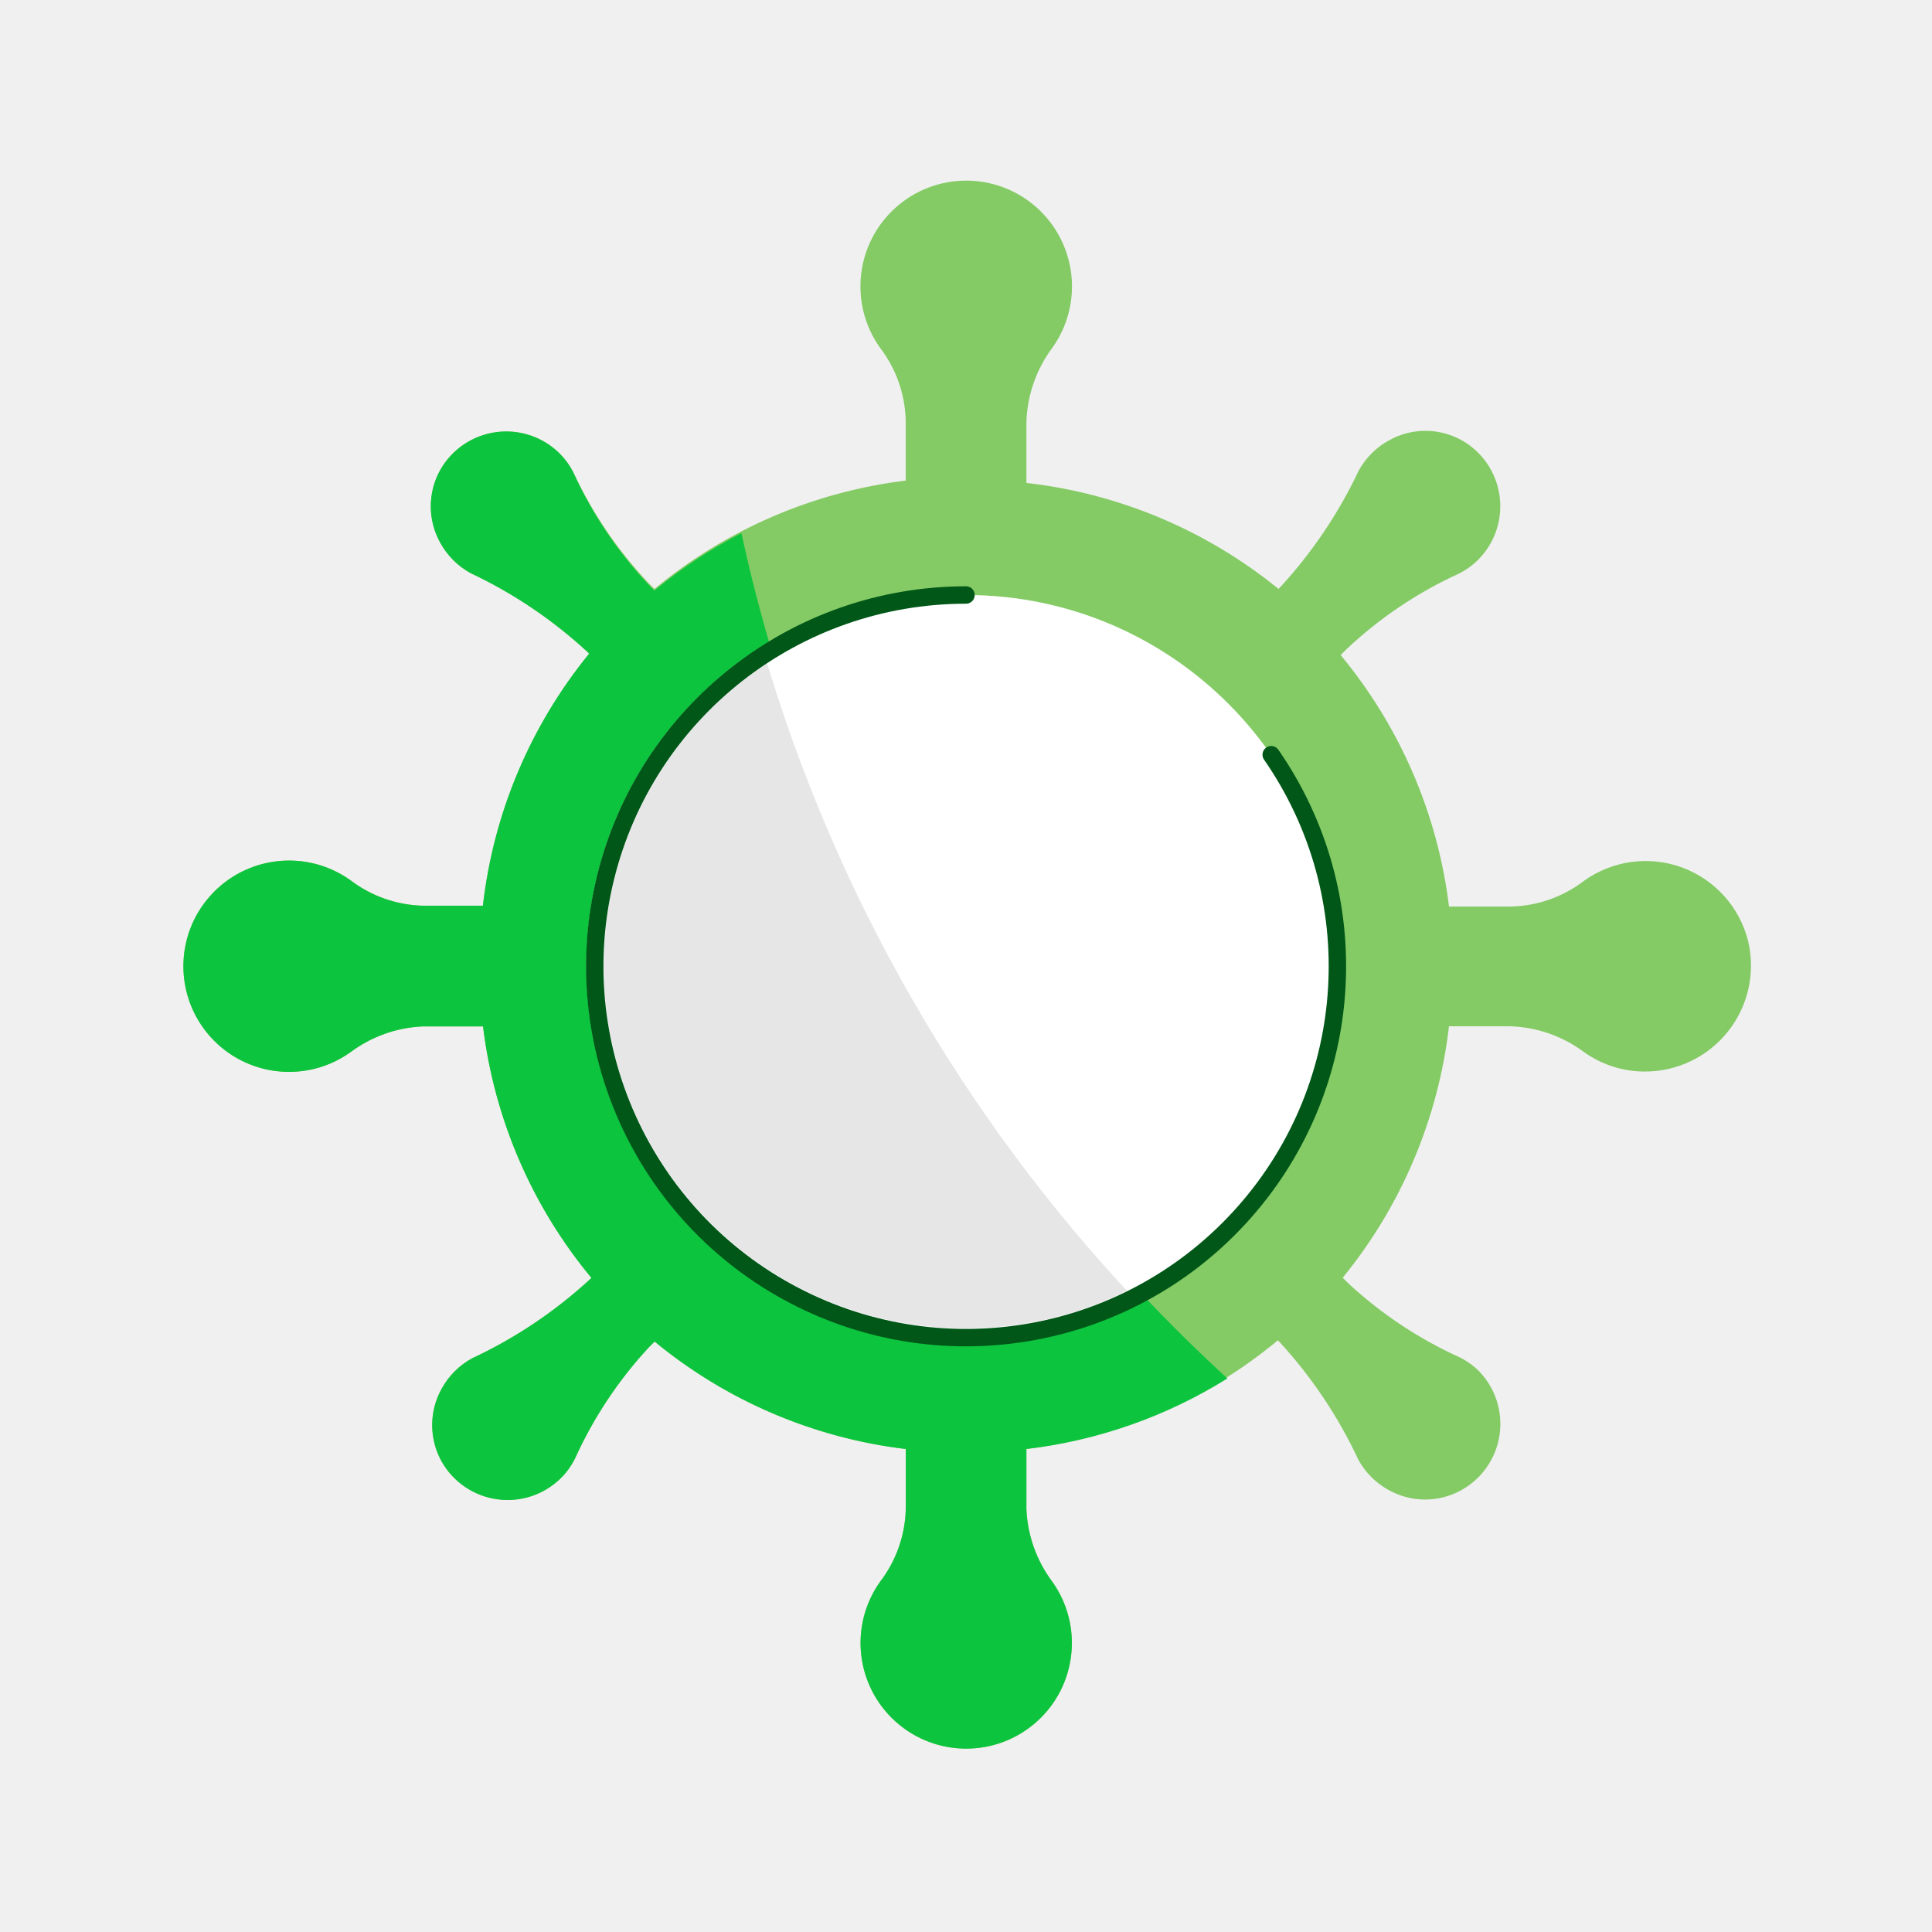
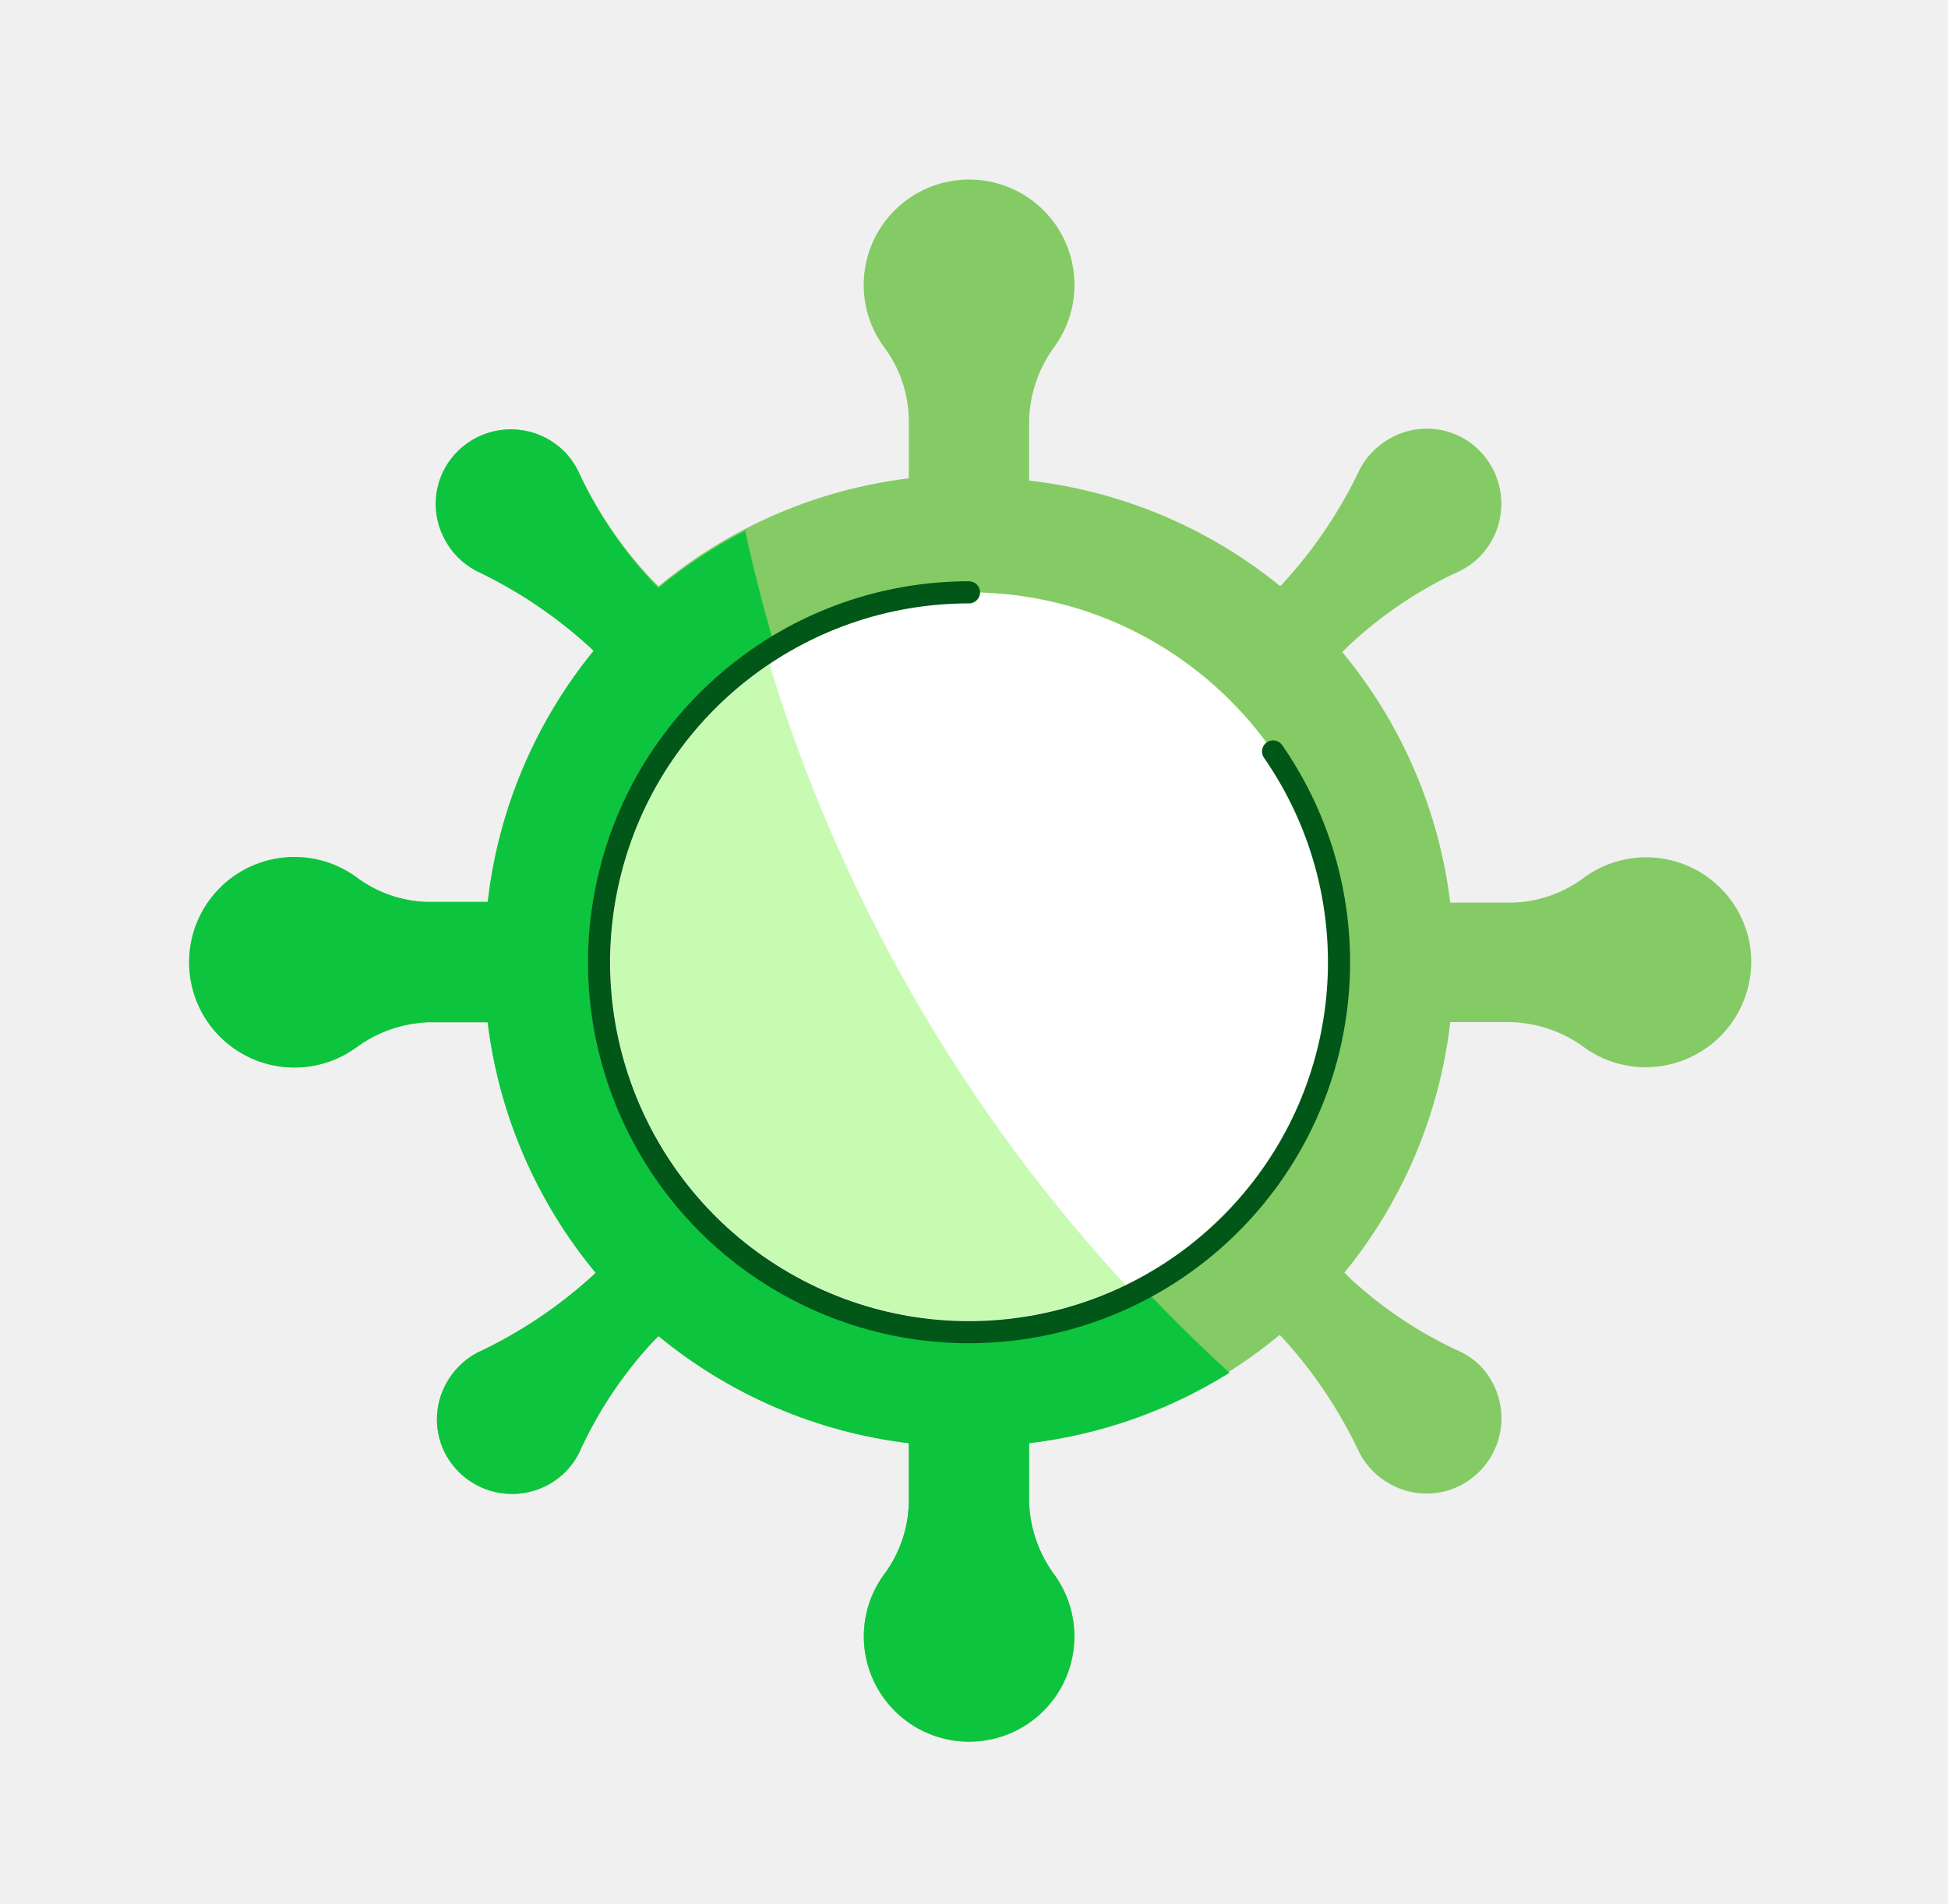
- <svg xmlns="http://www.w3.org/2000/svg" id="recovered" width="111" height="111" viewBox="0 0 111 111">
-   <defs>
-     <style>
-       .cls-1 {
-         fill: #84cb65;
-       }
- 
-       .cls-2 {
-         fill: #fff;
-       }
- 
-       .cls-3 {
-         fill: #0dc43e;
-       }
- 
-       .cls-4 {
-         fill: #e6e6e6;
-         stroke: #fff;
-       }
- 
-       .cls-5, .cls-6 {
-         fill: none;
-       }
- 
-       .cls-5 {
-         stroke: #005717;
-         stroke-linecap: round;
-         stroke-linejoin: round;
-       }
-     </style>
-   </defs>
-   <path id="Path_2" data-name="Path 2" class="cls-1" d="M95.976,49.68a6.07,6.07,0,0,0-9.435-3.469,7.163,7.163,0,0,1-4.163,1.474h-3.59a27.923,27.923,0,0,0-6.226-14.447l.347-.347a23.917,23.917,0,0,1,6.452-4.336,4.267,4.267,0,0,0,1.11-.8,4.353,4.353,0,0,0-.937-6.851,4.284,4.284,0,0,0-4.2,0A4.388,4.388,0,0,0,73.6,22.641a26.64,26.64,0,0,1-4.509,6.695l-.1.1a27.923,27.923,0,0,0-14.482-6.088V19.884A7.493,7.493,0,0,1,56,15.582a6.077,6.077,0,1,0-9.9,0,7.163,7.163,0,0,1,1.474,4.162v3.469A27.923,27.923,0,0,0,33.14,29.44l-.364-.364a23.917,23.917,0,0,1-4.284-6.313,4.267,4.267,0,0,0-.8-1.11,4.353,4.353,0,0,0-6.851.937,4.284,4.284,0,0,0,0,4.2,4.388,4.388,0,0,0,1.734,1.734,26.64,26.64,0,0,1,6.695,4.509l.121.121a27.923,27.923,0,0,0-6.105,14.482H19.82a7.163,7.163,0,0,1-4.162-1.474,6.07,6.07,0,1,0,0,9.9,7.493,7.493,0,0,1,4.163-1.492h3.469a27.923,27.923,0,0,0,6.226,14.447l-.1.1a26.64,26.64,0,0,1-6.764,4.527,4.388,4.388,0,0,0-1.734,1.734,4.284,4.284,0,0,0,0,4.2,4.353,4.353,0,0,0,6.851.937,4.249,4.249,0,0,0,.8-1.11,23.917,23.917,0,0,1,4.232-6.382l.347-.347a27.923,27.923,0,0,0,14.43,6.174v3.469A7.163,7.163,0,0,1,46.1,86.484a6.07,6.07,0,1,0,9.9,0,7.493,7.493,0,0,1-1.492-4.163V78.852a27.923,27.923,0,0,0,14.447-6.244l.1.1a26.657,26.657,0,0,1,4.527,6.764,4.388,4.388,0,0,0,1.734,1.734,4.284,4.284,0,0,0,4.2,0,4.353,4.353,0,0,0,1.006-6.816,4.266,4.266,0,0,0-1.11-.8,23.917,23.917,0,0,1-6.383-4.232l-.347-.347a27.923,27.923,0,0,0,6.105-14.447h3.469a7.493,7.493,0,0,1,4.3,1.492,6.018,6.018,0,0,0,3.469,1.11,6.088,6.088,0,0,0,5.949-7.492Z" transform="translate(4.462 4.398)" />
-   <path id="Path_7" data-name="Path 7" class="cls-2" d="M21.315,0A21.315,21.315,0,1,1,0,21.315,21.315,21.315,0,0,1,21.315,0Z" transform="translate(34.185 34.185)" />
-   <path id="Path_3" data-name="Path 3" class="cls-3" d="M66.058,68.7A92.3,92.3,0,0,1,38.135,20.134a27.836,27.836,0,0,0-5,3.3l-.364-.364a23.917,23.917,0,0,1-4.284-6.4,4.267,4.267,0,0,0-.8-1.11,4.353,4.353,0,0,0-6.851.937,4.284,4.284,0,0,0,0,4.2,4.388,4.388,0,0,0,1.734,1.734,26.64,26.64,0,0,1,6.695,4.509l.121.121a27.923,27.923,0,0,0-6.105,14.482H19.82a7.163,7.163,0,0,1-4.162-1.474,6.07,6.07,0,1,0,0,9.9,7.493,7.493,0,0,1,4.163-1.492h3.469a27.923,27.923,0,0,0,6.226,14.447l-.1.1a26.64,26.64,0,0,1-6.764,4.527,4.388,4.388,0,0,0-1.734,1.734,4.284,4.284,0,0,0,0,4.2,4.353,4.353,0,0,0,6.851.937,4.249,4.249,0,0,0,.8-1.11,23.917,23.917,0,0,1,4.232-6.382l.347-.347a27.923,27.923,0,0,0,14.43,6.174v3.469A7.163,7.163,0,0,1,46.1,80.386a6.07,6.07,0,1,0,9.9,0,7.493,7.493,0,0,1-1.492-4.163V72.755A27.941,27.941,0,0,0,66.058,68.7Z" transform="translate(4.462 10.495)" />
-   <path id="Path_4" data-name="Path 4" class="cls-4" d="M19.71,39.689a21.315,21.315,0,0,0,31.375,18.8A91.818,91.818,0,0,1,29.891,21.53,21.281,21.281,0,0,0,19.71,39.689Z" transform="translate(14.475 15.811)" />
-   <path id="Path_6" data-name="Path 6" class="cls-5" d="M58.566,28.885A21.333,21.333,0,1,1,41.031,19.71" transform="translate(14.469 14.475)" />
-   <rect id="Rectangle_7" data-name="Rectangle 7" class="cls-6" width="111" height="111" />
+ <svg xmlns="http://www.w3.org/2000/svg" width="88" height="86" viewBox="0 0 88 86">
+   <g id="Outline" transform="translate(-0.136 0.372)">
+     <path id="Path_2" data-name="Path 2" d="M76.513,40.221A4.756,4.756,0,0,0,69.121,37.5a5.612,5.612,0,0,1-3.261,1.155H63.046a21.878,21.878,0,0,0-4.878-11.32l.272-.272a18.739,18.739,0,0,1,5.055-3.4,3.343,3.343,0,0,0,.87-.625,3.411,3.411,0,0,0-.734-5.368,3.356,3.356,0,0,0-3.289,0,3.438,3.438,0,0,0-1.359,1.359,20.873,20.873,0,0,1-3.533,5.245l-.082.082a21.878,21.878,0,0,0-11.347-4.77V16.875a5.87,5.87,0,0,1,1.169-3.37,4.761,4.761,0,1,0-7.759,0,5.612,5.612,0,0,1,1.155,3.261v2.718A21.878,21.878,0,0,0,27.28,24.363l-.285-.285a18.739,18.739,0,0,1-3.356-4.946,3.343,3.343,0,0,0-.625-.87A3.411,3.411,0,0,0,17.646,19a3.356,3.356,0,0,0,0,3.289A3.438,3.438,0,0,0,19,23.643a20.872,20.872,0,0,1,5.245,3.533l.1.1a21.878,21.878,0,0,0-4.783,11.347H16.844a5.612,5.612,0,0,1-3.261-1.155,4.756,4.756,0,1,0,0,7.759,5.87,5.87,0,0,1,3.261-1.169h2.718a21.878,21.878,0,0,0,4.878,11.32l-.082.082A20.872,20.872,0,0,1,19.059,59,3.438,3.438,0,0,0,17.7,60.36a3.356,3.356,0,0,0,0,3.289,3.411,3.411,0,0,0,5.368.734,3.329,3.329,0,0,0,.625-.87,18.739,18.739,0,0,1,3.316-5l.272-.272a21.878,21.878,0,0,0,11.306,4.838V65.8a5.612,5.612,0,0,1-1.155,3.261,4.756,4.756,0,1,0,7.759,0A5.87,5.87,0,0,1,44.022,65.8V63.078a21.878,21.878,0,0,0,11.32-4.892l.082.082a20.887,20.887,0,0,1,3.547,5.3,3.438,3.438,0,0,0,1.359,1.359,3.356,3.356,0,0,0,3.289,0,3.411,3.411,0,0,0,.788-5.34,3.343,3.343,0,0,0-.87-.625,18.739,18.739,0,0,1-5-3.316l-.272-.272a21.878,21.878,0,0,0,4.783-11.32h2.718a5.87,5.87,0,0,1,3.37,1.169,4.715,4.715,0,0,0,2.718.87,4.77,4.77,0,0,0,4.661-5.87Z" transform="translate(2.604 1.756)" fill="#84cb65" />
+     <path id="Path_7" data-name="Path 7" d="M16.7,0A16.7,16.7,0,1,1,0,16.7,16.7,16.7,0,0,1,16.7,0Z" transform="translate(27.208 26.391)" fill="#fff" />
+     <path id="Path_3" data-name="Path 3" d="M53.072,56.918A72.32,72.32,0,0,1,31.194,18.869a21.81,21.81,0,0,0-3.914,2.582l-.285-.285a18.739,18.739,0,0,1-3.356-5.014,3.343,3.343,0,0,0-.625-.87,3.411,3.411,0,0,0-5.368.734,3.356,3.356,0,0,0,0,3.289A3.438,3.438,0,0,0,19,20.663,20.872,20.872,0,0,1,24.25,24.2l.1.1a21.878,21.878,0,0,0-4.783,11.347H16.844a5.612,5.612,0,0,1-3.261-1.155,4.756,4.756,0,1,0,0,7.759,5.87,5.87,0,0,1,3.261-1.169h2.718a21.878,21.878,0,0,0,4.878,11.32l-.082.082a20.872,20.872,0,0,1-5.3,3.547A3.438,3.438,0,0,0,17.7,57.38a3.356,3.356,0,0,0,0,3.289,3.411,3.411,0,0,0,5.368.734,3.329,3.329,0,0,0,.625-.87,18.739,18.739,0,0,1,3.316-5l.272-.272A21.878,21.878,0,0,0,38.586,60.1v2.718a5.612,5.612,0,0,1-1.155,3.261,4.756,4.756,0,1,0,7.759,0,5.87,5.87,0,0,1-1.169-3.261V60.1a21.892,21.892,0,0,0,9.05-3.18Z" transform="translate(2.604 4.736)" fill="#0dc43e" />
+     <path id="Path_4" data-name="Path 4" d="M19.71,35.758a16.7,16.7,0,0,0,24.582,14.73A71.94,71.94,0,0,1,27.687,21.53,16.674,16.674,0,0,0,19.71,35.758Z" transform="translate(7.498 7.334)" fill="#c7fbb1" stroke="#fff" stroke-width="1" />
+     <path id="Path_6" data-name="Path 6" d="M50.152,26.9A16.714,16.714,0,1,1,36.414,19.71" transform="translate(7.495 6.681)" fill="none" stroke="#005717" stroke-linecap="round" stroke-linejoin="round" stroke-width="1" />
+     <rect id="Rectangle_7" data-name="Rectangle 7" width="88" height="86" transform="translate(0.136 -0.372)" fill="none" />
+   </g>
</svg>
